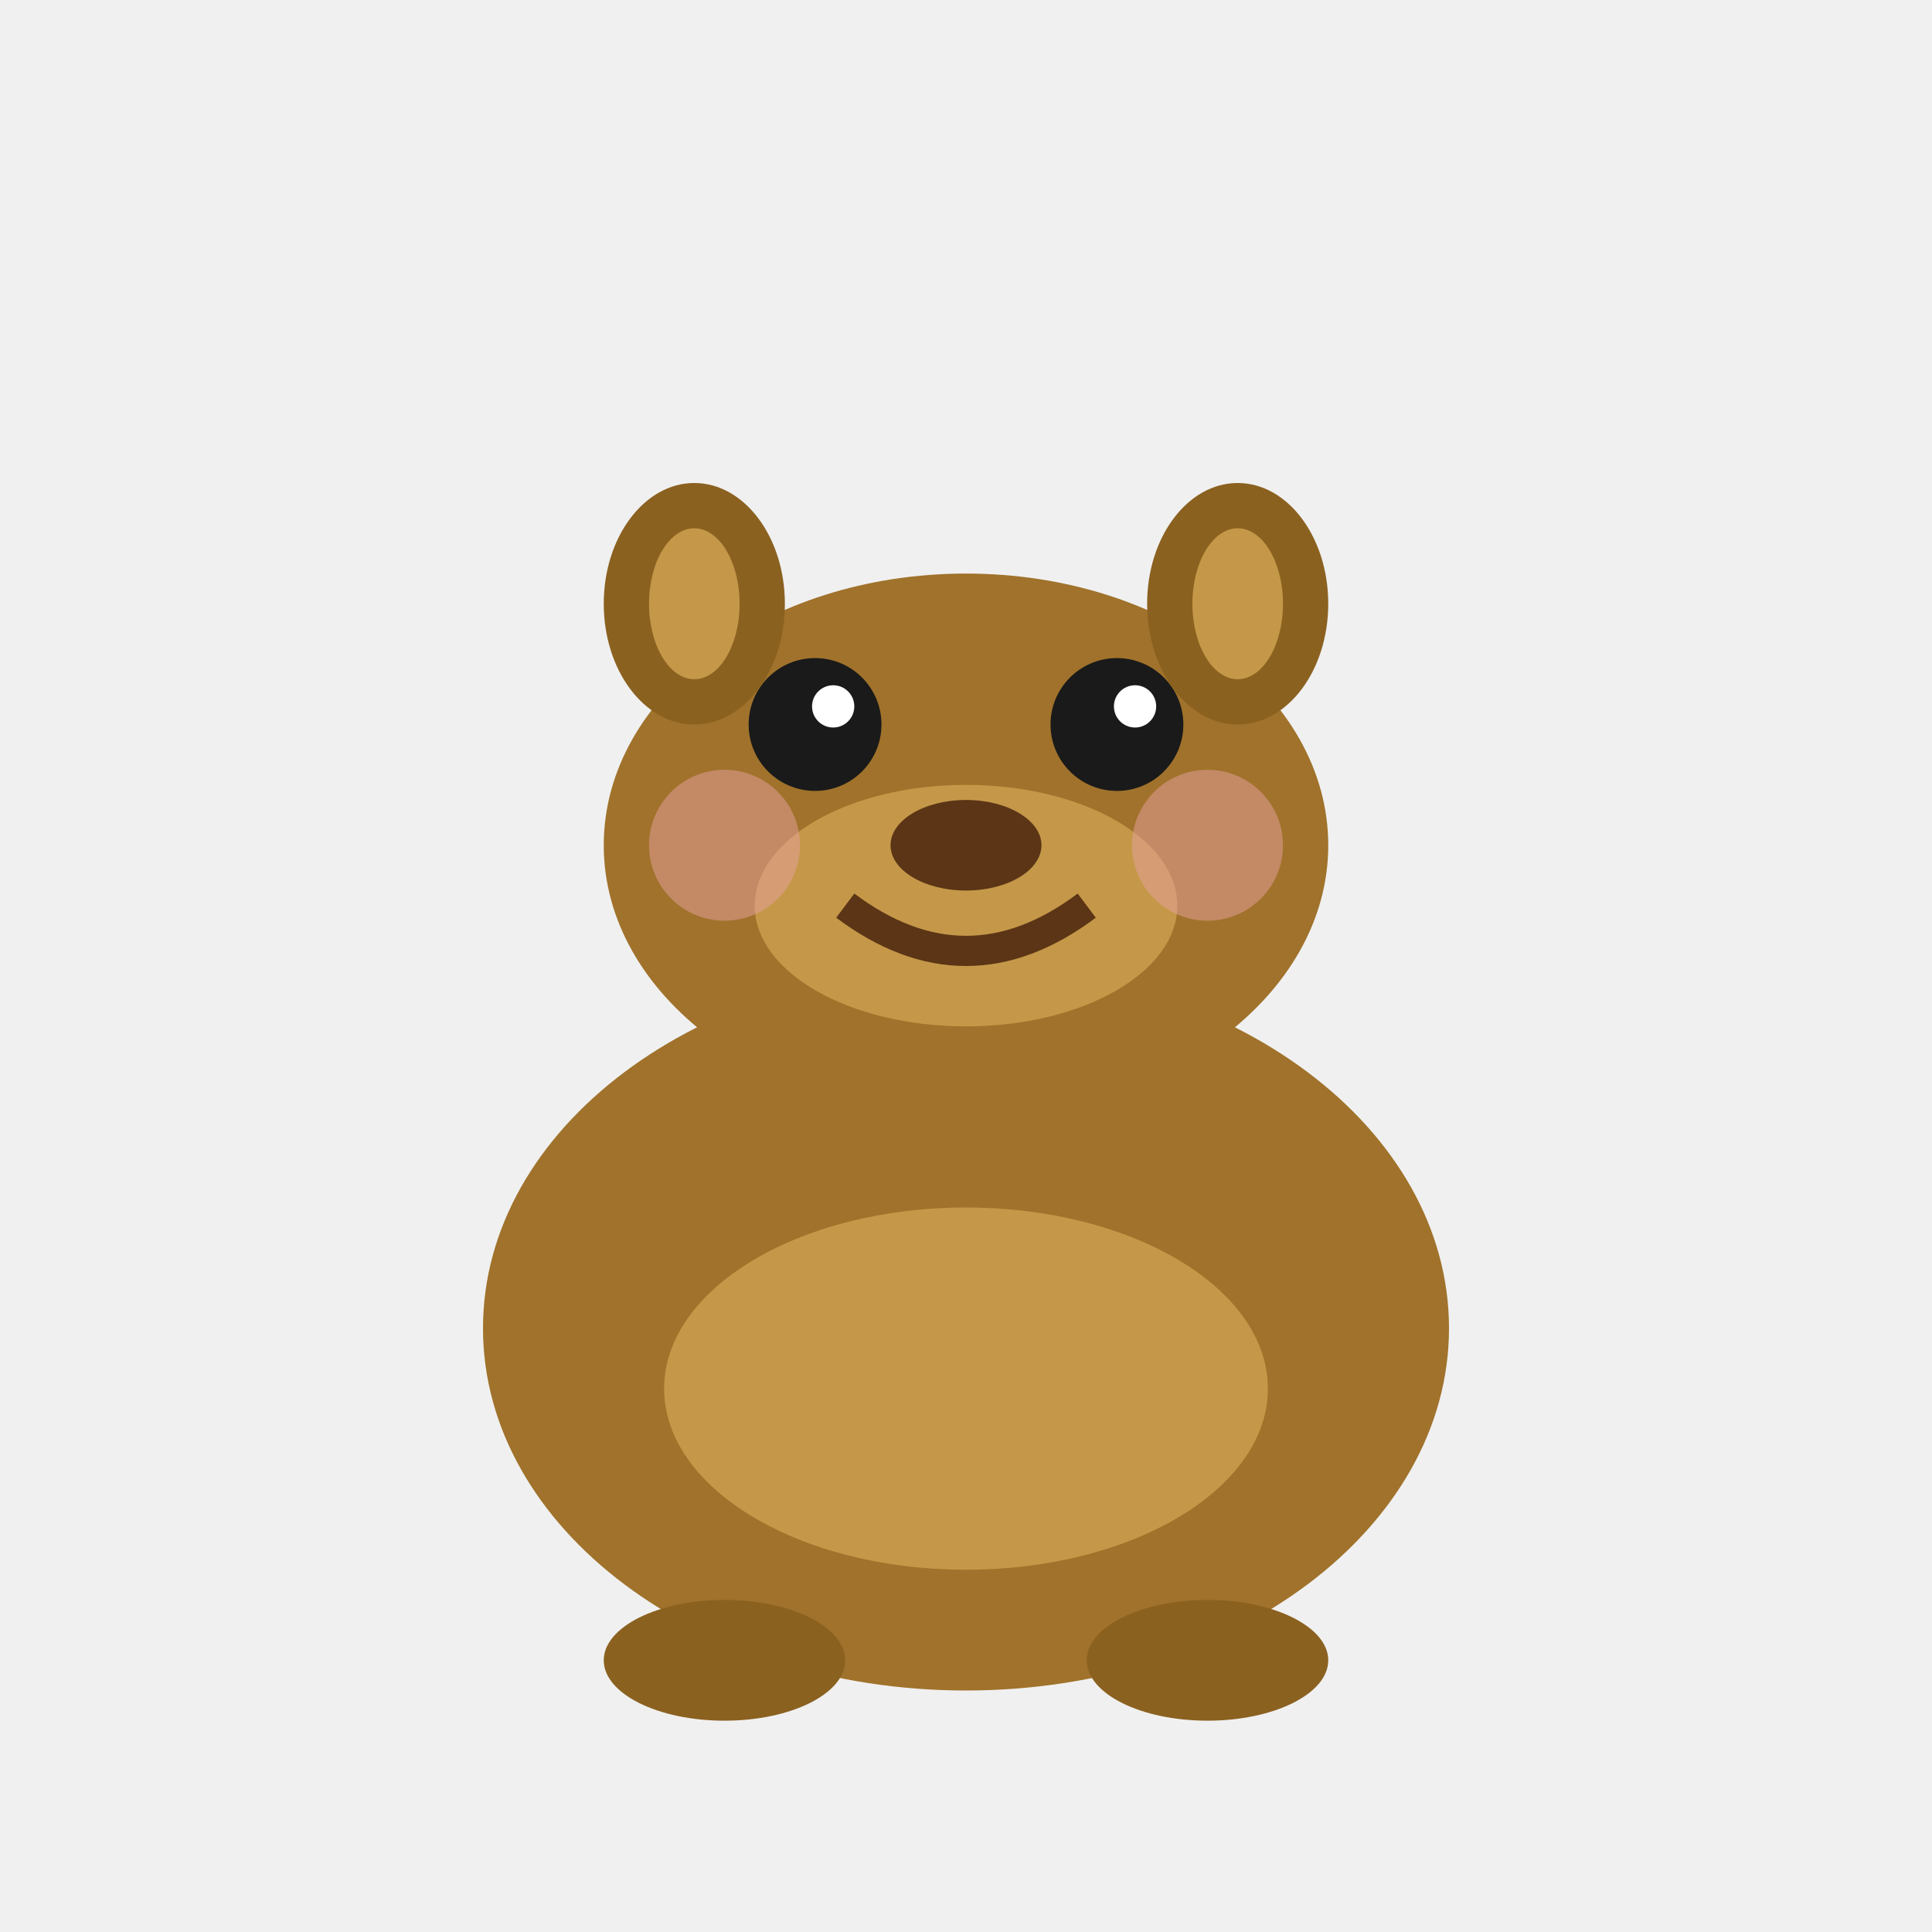
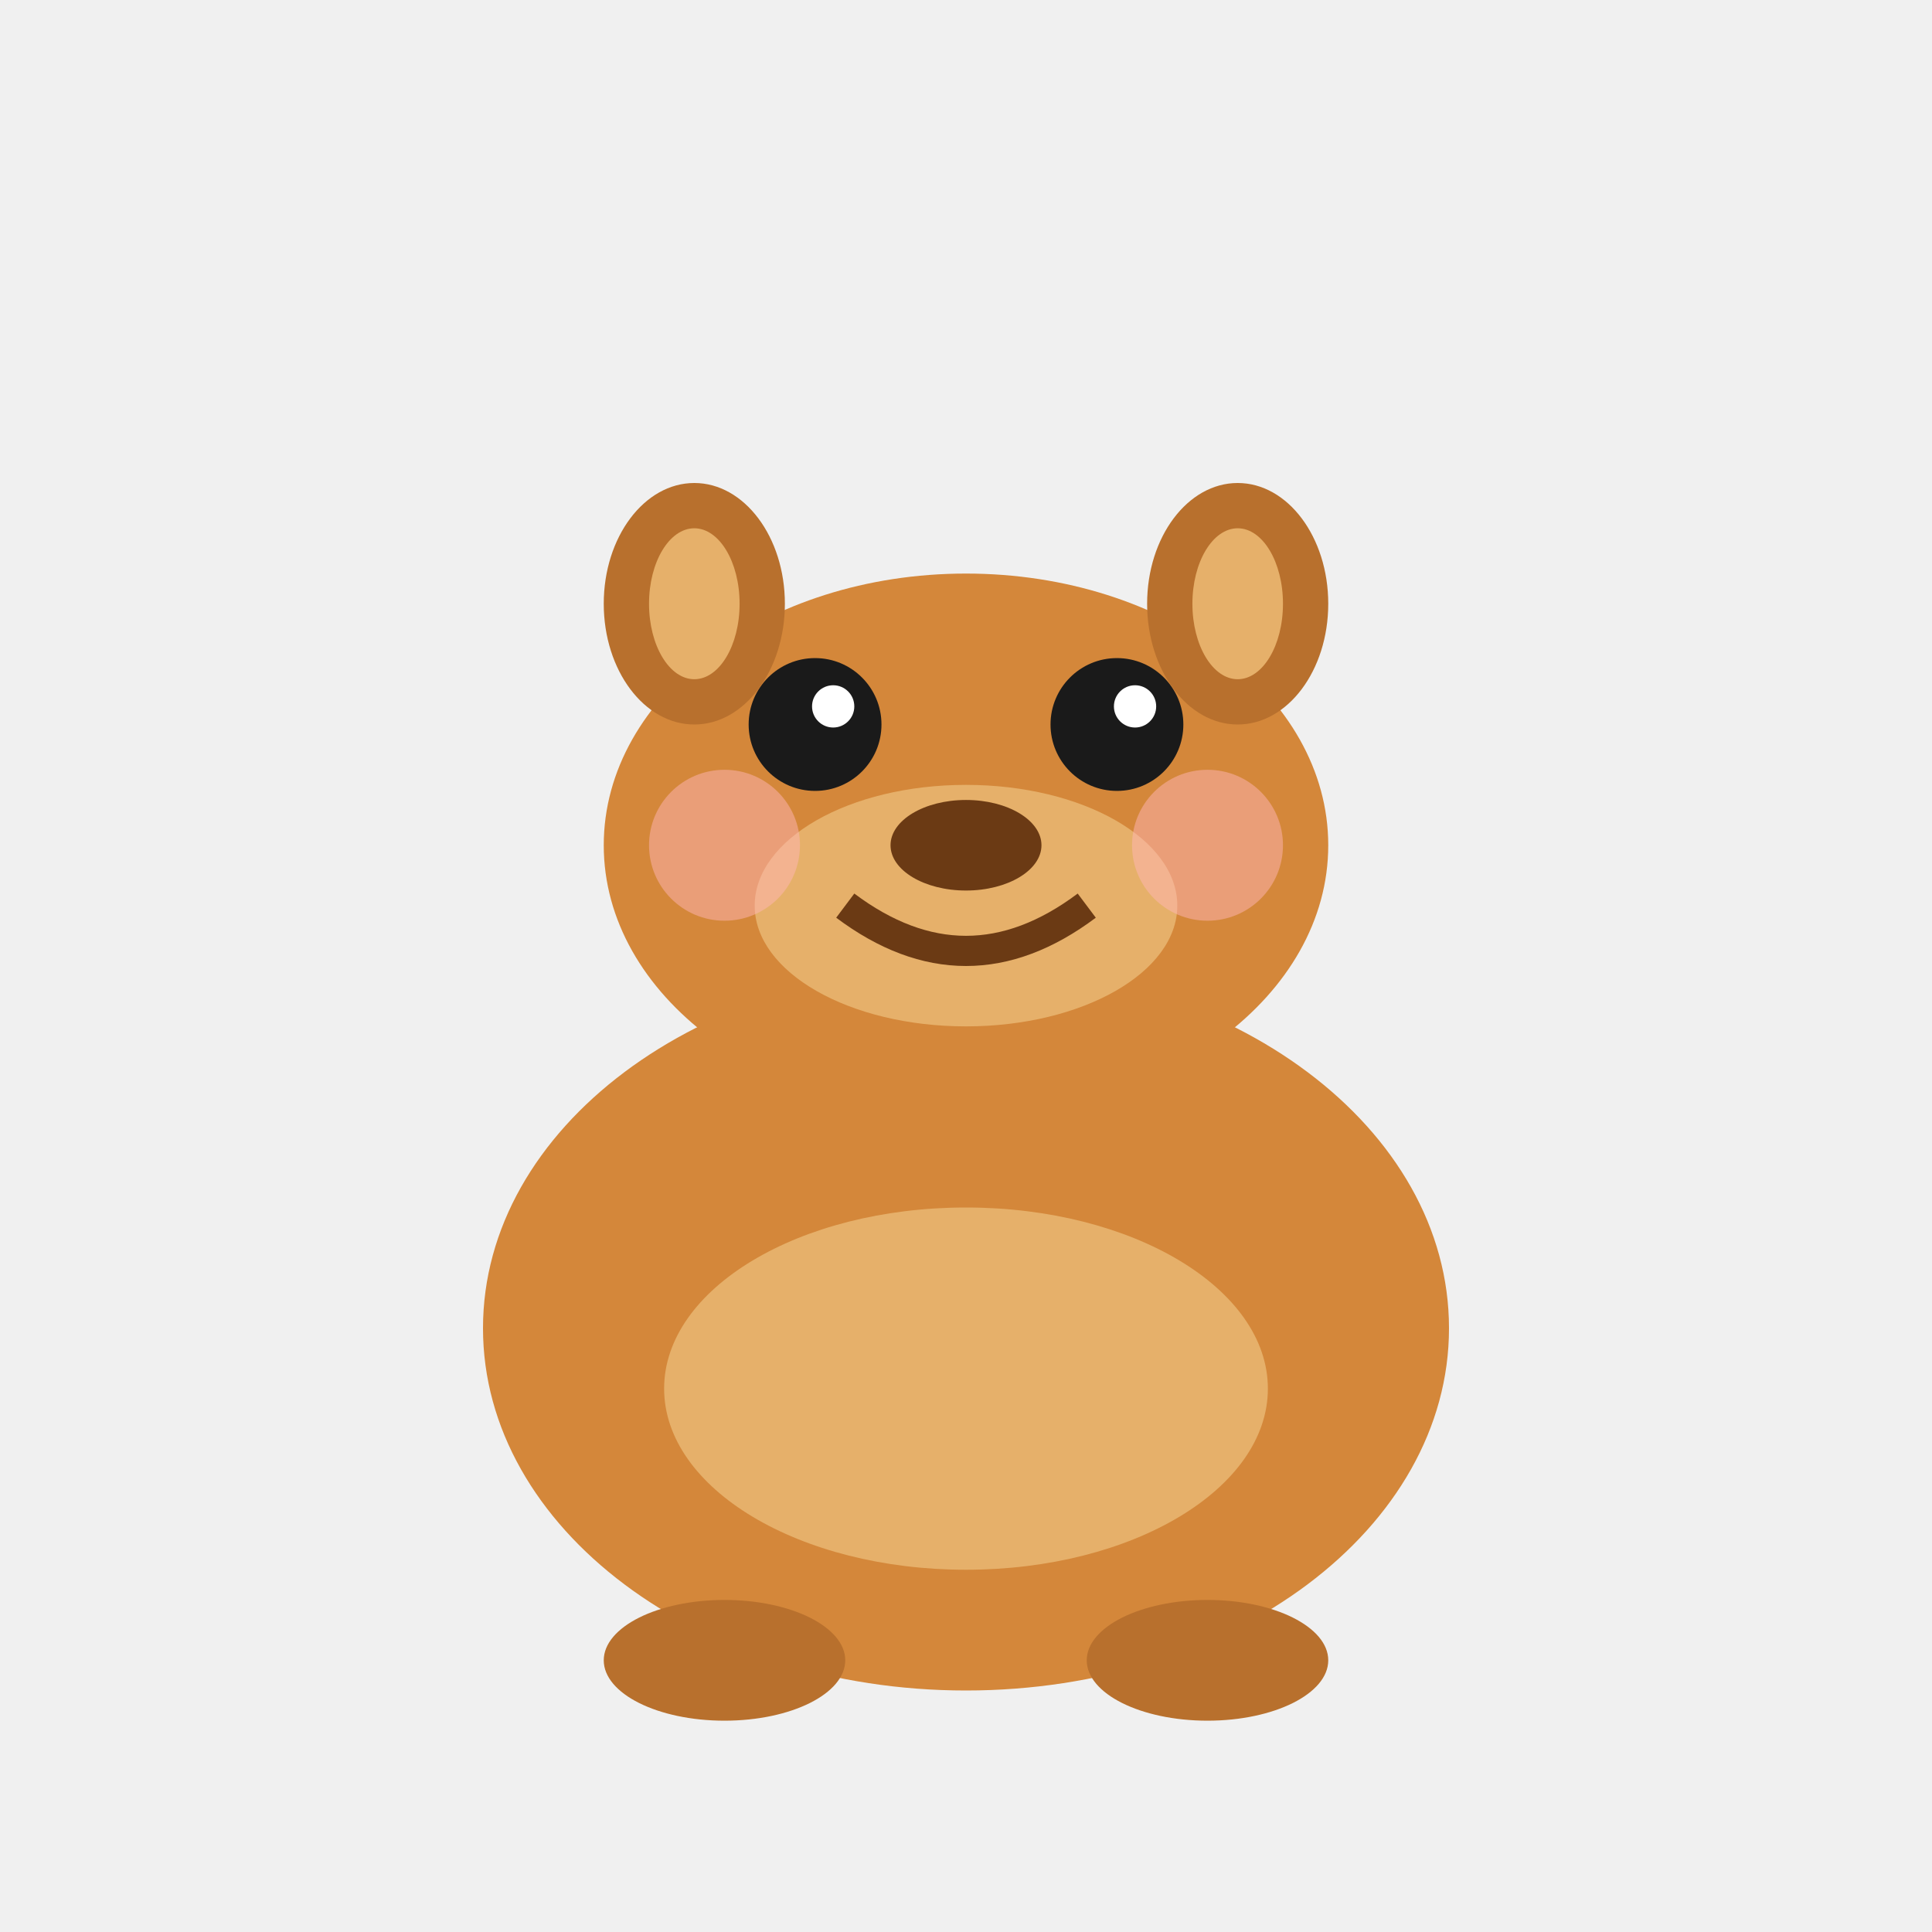
<svg xmlns="http://www.w3.org/2000/svg" viewBox="0 0 64 64" fill="none">
-   <ellipse cx="32" cy="44" rx="16" ry="12" fill="#A0722B" />
-   <ellipse cx="32" cy="46" rx="10" ry="6" fill="#C49848" />
-   <ellipse cx="32" cy="28" rx="12" ry="9" fill="#A0722B" />
-   <ellipse cx="32" cy="30" rx="7" ry="4" fill="#C49848" />
-   <ellipse cx="32" cy="28" rx="2.5" ry="1.5" fill="#5C3516" />
+   <ellipse cx="32" cy="44" rx="16" ry="12" fill="#D4873A" />
+   <ellipse cx="32" cy="46" rx="10" ry="6" fill="#E6B06A" />
+   <ellipse cx="32" cy="28" rx="12" ry="9" fill="#D4873A" />
+   <ellipse cx="32" cy="30" rx="7" ry="4" fill="#E6B06A" />
+   <ellipse cx="32" cy="28" rx="2.5" ry="1.5" fill="#6B3A14" />
  <circle cx="27" cy="24" r="2.2" fill="#1A1A1A" />
  <circle cx="27.6" cy="23.4" r="0.7" fill="white" />
  <circle cx="37" cy="24" r="2.2" fill="#1A1A1A" />
  <circle cx="37.6" cy="23.4" r="0.7" fill="white" />
-   <ellipse cx="23" cy="20" rx="3" ry="4" fill="#8B6120" />
-   <ellipse cx="23" cy="20" rx="1.5" ry="2.5" fill="#C49848" />
-   <ellipse cx="41" cy="20" rx="3" ry="4" fill="#8B6120" />
-   <ellipse cx="41" cy="20" rx="1.5" ry="2.5" fill="#C49848" />
-   <path d="M28 30 Q32 33 36 30" stroke="#5C3516" strokeWidth="0.8" fill="none" strokeLinecap="round" />
-   <circle cx="24" cy="28" r="2.5" fill="#E8A0A0" opacity="0.5" />
-   <circle cx="40" cy="28" r="2.5" fill="#E8A0A0" opacity="0.5" />
-   <ellipse cx="24" cy="55" rx="4" ry="2" fill="#8B6120" />
-   <ellipse cx="40" cy="55" rx="4" ry="2" fill="#8B6120" />
+   <ellipse cx="23" cy="20" rx="3" ry="4" fill="#B8702D" />
+   <ellipse cx="23" cy="20" rx="1.5" ry="2.5" fill="#E6B06A" />
+   <ellipse cx="41" cy="20" rx="3" ry="4" fill="#B8702D" />
+   <ellipse cx="41" cy="20" rx="1.5" ry="2.5" fill="#E6B06A" />
+   <path d="M28 30 Q32 33 36 30" stroke="#6B3A14" strokeWidth="0.8" fill="none" strokeLinecap="round" />
+   <circle cx="24" cy="28" r="2.5" fill="#FFB5B5" opacity="0.5" />
+   <circle cx="40" cy="28" r="2.5" fill="#FFB5B5" opacity="0.5" />
+   <ellipse cx="24" cy="55" rx="4" ry="2" fill="#B8702D" />
+   <ellipse cx="40" cy="55" rx="4" ry="2" fill="#B8702D" />
</svg>
